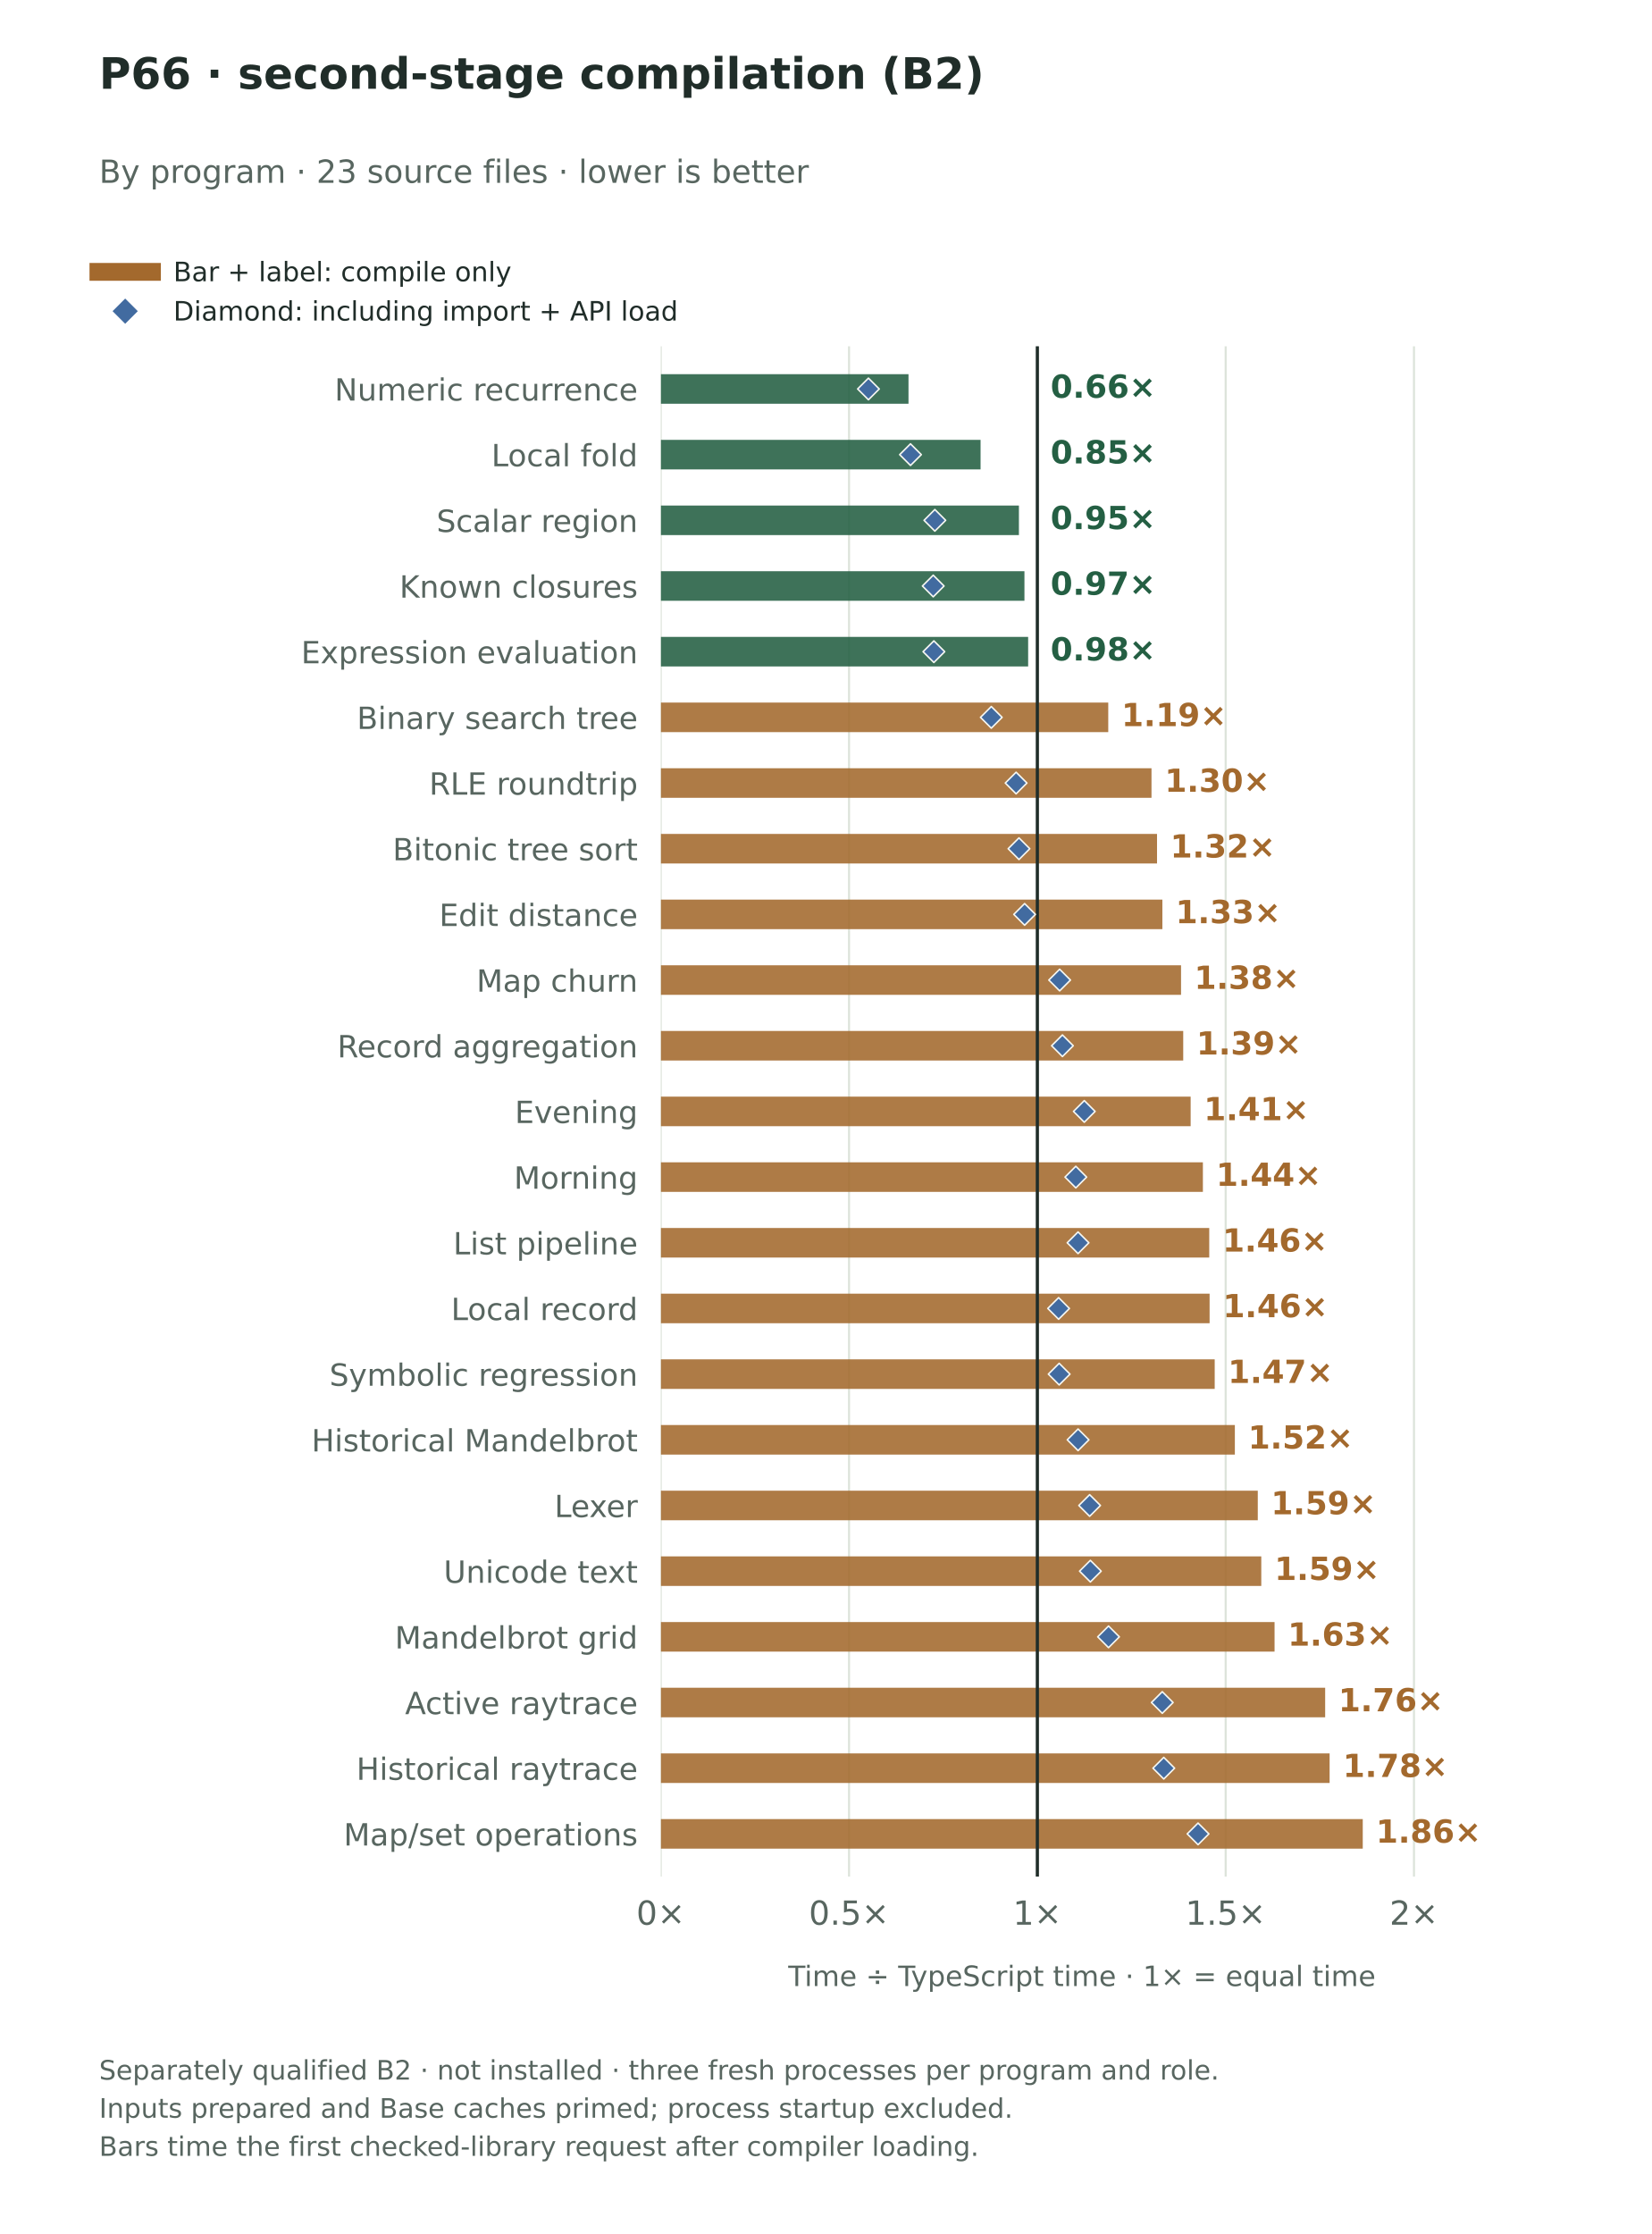
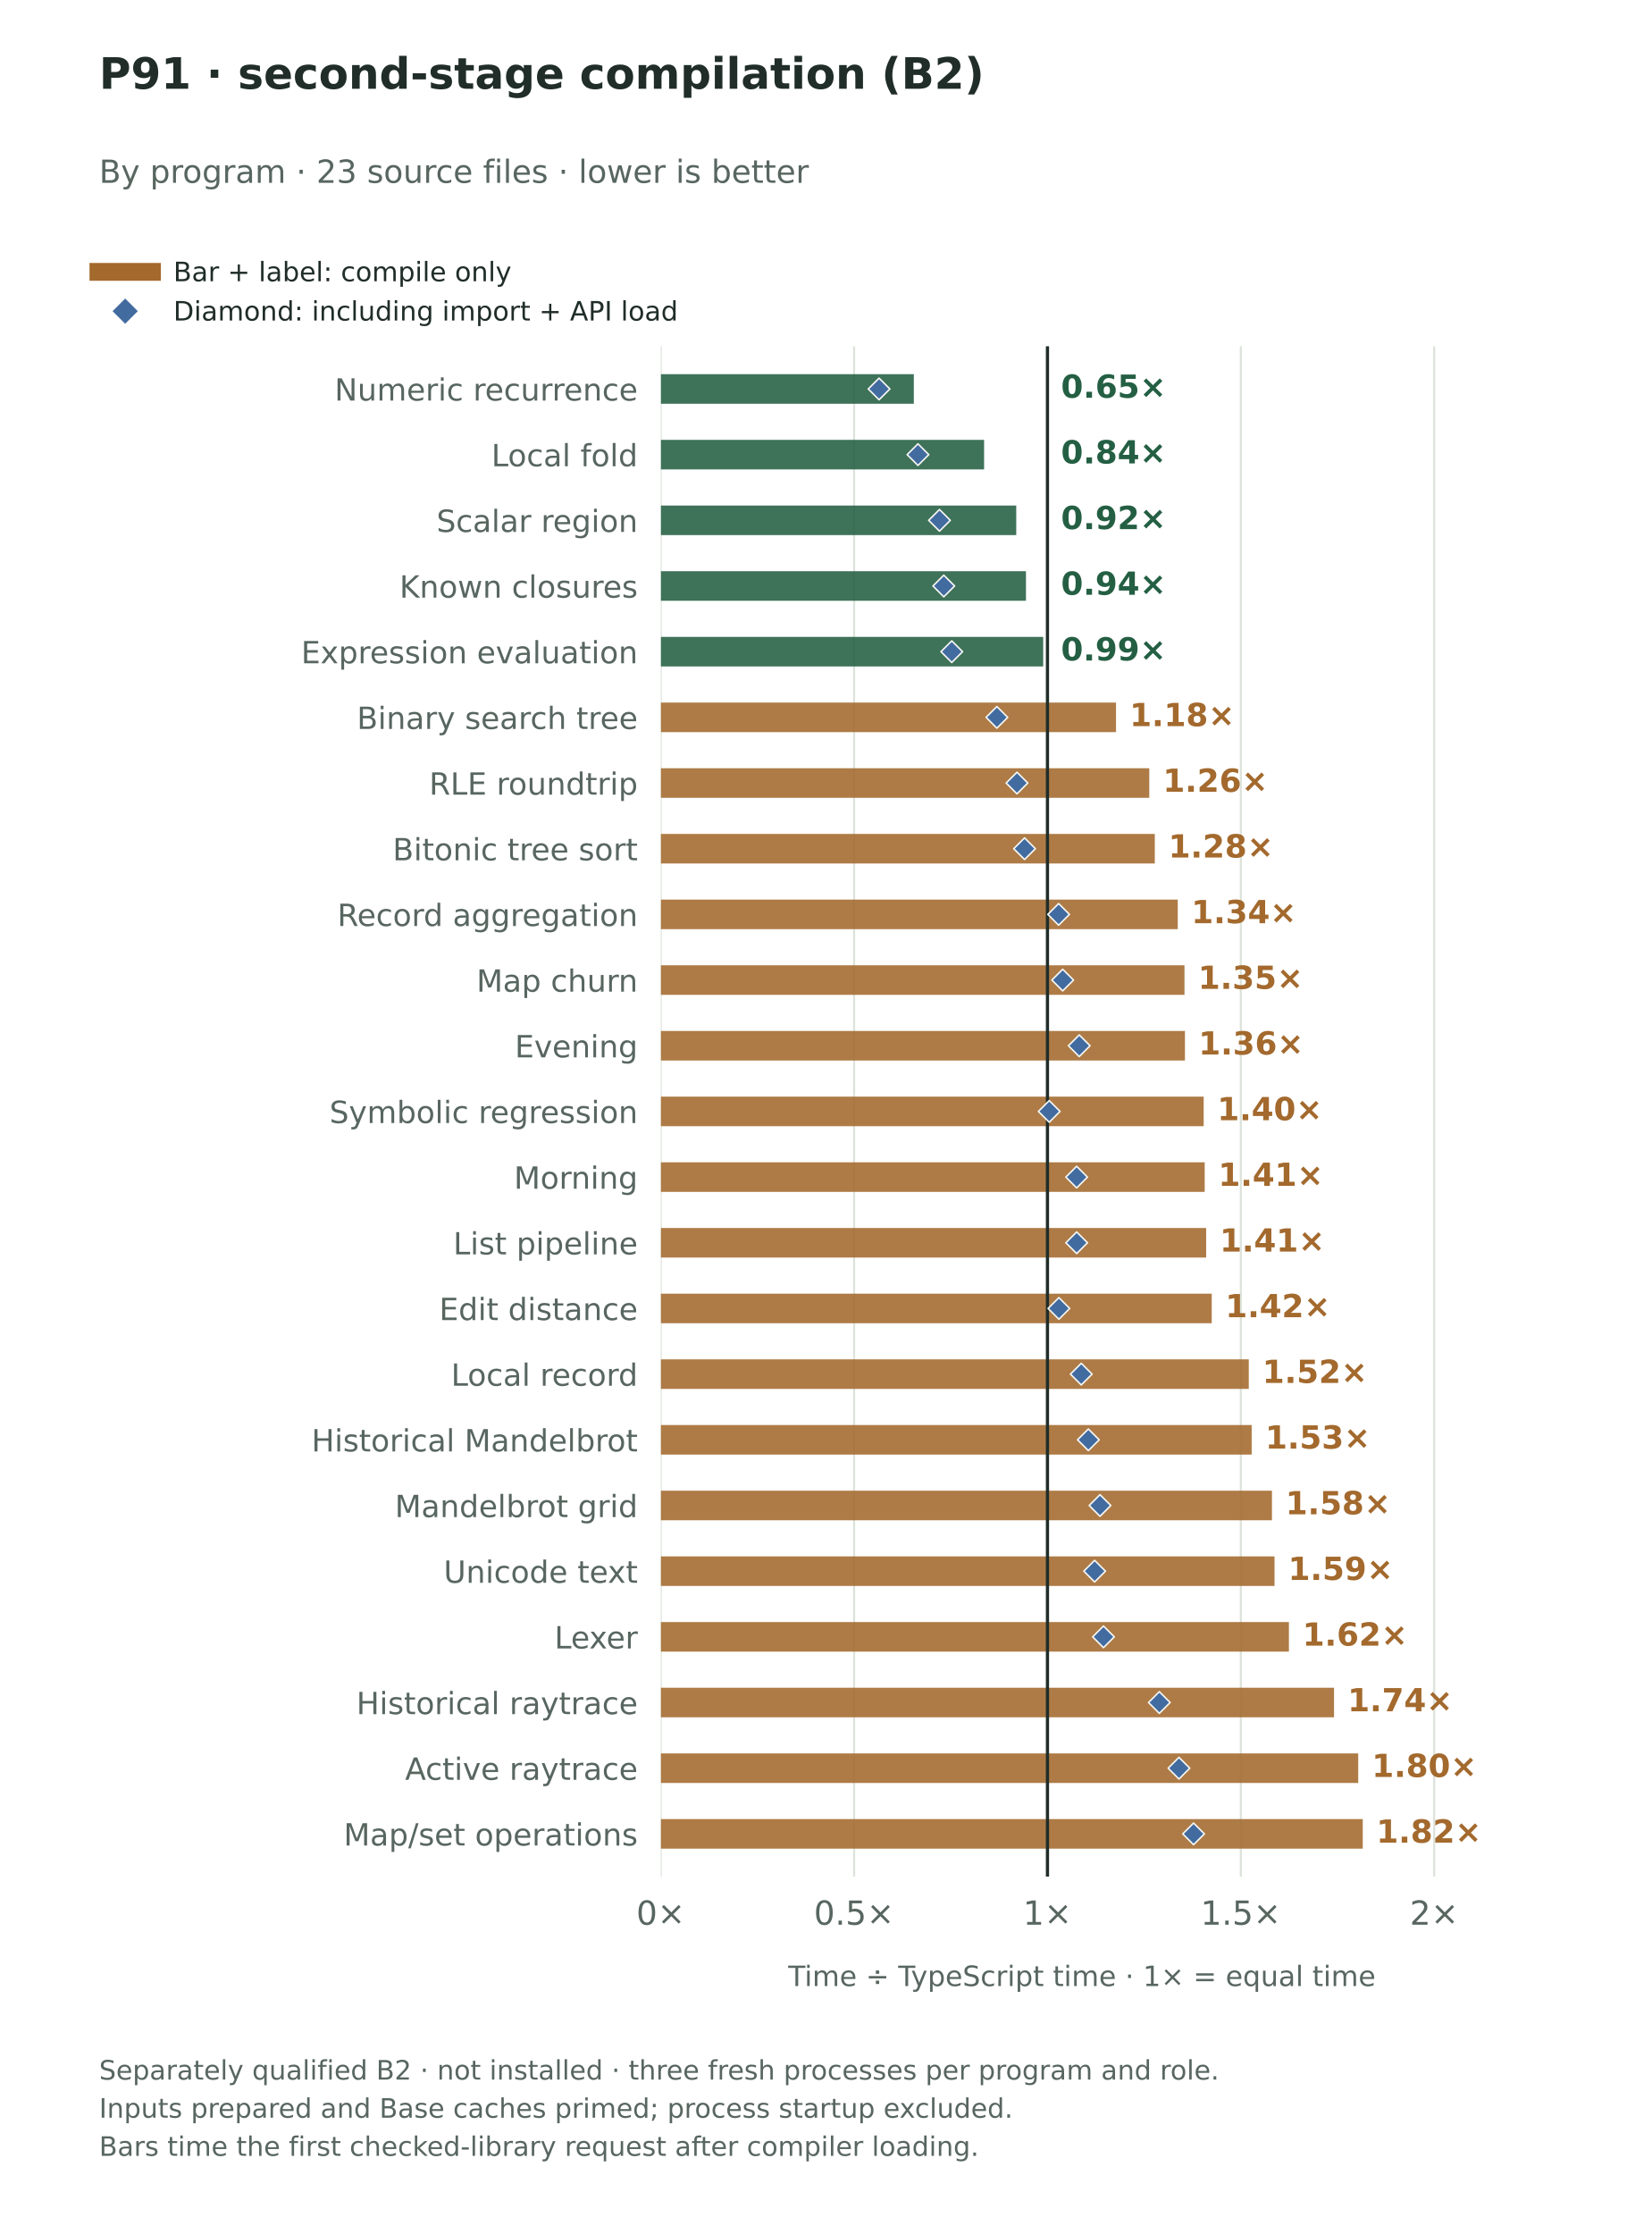
<svg xmlns="http://www.w3.org/2000/svg" xmlns:xlink="http://www.w3.org/1999/xlink" width="648pt" height="876.24pt" viewBox="0 0 648 876.24" version="1.1">
  <defs>
    <style type="text/css">*{stroke-linejoin: round; stroke-linecap: butt}</style>
  </defs>
  <g id="figure_1">
    <g id="patch_1">
      <path d="M 0 876.24  L 648 876.24  L 648 0  L 0 0  L 0 876.24  z " style="fill: none" />
    </g>
    <g id="axes_1">
      <g id="patch_2">
        <path d="M 259.2 736.042  L 589.68 736.042  L 589.68 135.817  L 259.2 135.817  L 259.2 736.042  z " style="fill: none" />
      </g>
      <g id="matplotlib.axis_1">
        <g id="xtick_1">
          <g id="line2d_1">
            <path d="M 259.2 736.042  L 259.2 135.817  " clip-path="url(#p5356287017)" style="fill: none; stroke: #dce3da; stroke-width: 0.8; stroke-linecap: square" />
          </g>
          <g id="line2d_2" />
          <g id="text_1">
            <text style="fill: #586660; font: 13px 'DejaVu Sans'; text-anchor: middle" x="259.2" y="754.92" transform="rotate(-0 259.2 754.9196)">0×</text>
          </g>
        </g>
        <g id="xtick_2">
          <g id="line2d_3">
-             <path d="M 333.073 736.042  L 333.073 135.817  " clip-path="url(#p5356287017)" style="fill: none; stroke: #dce3da; stroke-width: 0.8; stroke-linecap: square" />
+             <path d="M 335.056 736.042  L 335.056 135.817  " clip-path="url(#p5356287017)" style="fill: none; stroke: #dce3da; stroke-width: 0.8; stroke-linecap: square" />
          </g>
          <g id="line2d_4" />
          <g id="text_2">
-             <text style="fill: #586660; font: 13px 'DejaVu Sans'; text-anchor: middle" x="333.073" y="754.92" transform="rotate(-0 333.073 754.9196)">0.5×</text>
+             <text style="fill: #586660; font: 13px 'DejaVu Sans'; text-anchor: middle" x="335.056" y="754.92" transform="rotate(-0 335.0559 754.9196)">0.5×</text>
          </g>
        </g>
        <g id="xtick_3">
          <g id="line2d_5">
-             <path d="M 406.946 736.042  L 406.946 135.817  " clip-path="url(#p5356287017)" style="fill: none; stroke: #dce3da; stroke-width: 0.8; stroke-linecap: square" />
+             <path d="M 410.912 736.042  L 410.912 135.817  " clip-path="url(#p5356287017)" style="fill: none; stroke: #dce3da; stroke-width: 0.8; stroke-linecap: square" />
          </g>
          <g id="line2d_6" />
          <g id="text_3">
-             <text style="fill: #586660; font: 13px 'DejaVu Sans'; text-anchor: middle" x="406.946" y="754.92" transform="rotate(-0 406.9459 754.9196)">1×</text>
+             <text style="fill: #586660; font: 13px 'DejaVu Sans'; text-anchor: middle" x="410.912" y="754.92" transform="rotate(-0 410.9117 754.9196)">1×</text>
          </g>
        </g>
        <g id="xtick_4">
          <g id="line2d_7">
-             <path d="M 480.819 736.042  L 480.819 135.817  " clip-path="url(#p5356287017)" style="fill: none; stroke: #dce3da; stroke-width: 0.8; stroke-linecap: square" />
+             <path d="M 486.768 736.042  L 486.768 135.817  " clip-path="url(#p5356287017)" style="fill: none; stroke: #dce3da; stroke-width: 0.8; stroke-linecap: square" />
          </g>
          <g id="line2d_8" />
          <g id="text_4">
-             <text style="fill: #586660; font: 13px 'DejaVu Sans'; text-anchor: middle" x="480.819" y="754.92" transform="rotate(-0 480.8189 754.9196)">1.5×</text>
+             <text style="fill: #586660; font: 13px 'DejaVu Sans'; text-anchor: middle" x="486.768" y="754.92" transform="rotate(-0 486.7676 754.9196)">1.5×</text>
          </g>
        </g>
        <g id="xtick_5">
          <g id="line2d_9">
-             <path d="M 554.692 736.042  L 554.692 135.817  " clip-path="url(#p5356287017)" style="fill: none; stroke: #dce3da; stroke-width: 0.8; stroke-linecap: square" />
+             <path d="M 562.623 736.042  L 562.623 135.817  " clip-path="url(#p5356287017)" style="fill: none; stroke: #dce3da; stroke-width: 0.8; stroke-linecap: square" />
          </g>
          <g id="line2d_10" />
          <g id="text_5">
-             <text style="fill: #586660; font: 13px 'DejaVu Sans'; text-anchor: middle" x="554.692" y="754.92" transform="rotate(-0 554.6918 754.9196)">2×</text>
+             <text style="fill: #586660; font: 13px 'DejaVu Sans'; text-anchor: middle" x="562.623" y="754.92" transform="rotate(-0 562.6235 754.9196)">2×</text>
          </g>
        </g>
        <g id="text_6">
          <text style="fill: #586660; font: 11px 'DejaVu Sans'; text-anchor: middle" x="424.44" y="778.981" transform="rotate(-0 424.44 778.9814)">Time ÷ TypeScript time · 1× = equal time</text>
        </g>
      </g>
      <g id="matplotlib.axis_2">
        <g id="ytick_1">
          <g id="line2d_11" />
          <g id="text_7">
            <text style="fill: #586660; font: 12px 'DejaVu Sans'; text-anchor: end" x="250.2" y="157.121" transform="rotate(-0 250.2 157.1207)">Numeric recurrence</text>
          </g>
        </g>
        <g id="ytick_2">
          <g id="line2d_12" />
          <g id="text_8">
            <text style="fill: #586660; font: 12px 'DejaVu Sans'; text-anchor: end" x="250.2" y="182.881" transform="rotate(-0 250.2 182.8814)">Local fold</text>
          </g>
        </g>
        <g id="ytick_3">
          <g id="line2d_13" />
          <g id="text_9">
            <text style="fill: #586660; font: 12px 'DejaVu Sans'; text-anchor: end" x="250.2" y="208.642" transform="rotate(-0 250.2 208.6421)">Scalar region</text>
          </g>
        </g>
        <g id="ytick_4">
          <g id="line2d_14" />
          <g id="text_10">
            <text style="fill: #586660; font: 12px 'DejaVu Sans'; text-anchor: end" x="250.2" y="234.403" transform="rotate(-0 250.2 234.4028)">Known closures</text>
          </g>
        </g>
        <g id="ytick_5">
          <g id="line2d_15" />
          <g id="text_11">
            <text style="fill: #586660; font: 12px 'DejaVu Sans'; text-anchor: end" x="250.2" y="260.164" transform="rotate(-0 250.2 260.1635)">Expression evaluation</text>
          </g>
        </g>
        <g id="ytick_6">
          <g id="line2d_16" />
          <g id="text_12">
            <text style="fill: #586660; font: 12px 'DejaVu Sans'; text-anchor: end" x="250.2" y="285.924" transform="rotate(-0 250.2 285.9242)">Binary search tree</text>
          </g>
        </g>
        <g id="ytick_7">
          <g id="line2d_17" />
          <g id="text_13">
            <text style="fill: #586660; font: 12px 'DejaVu Sans'; text-anchor: end" x="250.2" y="311.685" transform="rotate(-0 250.2 311.6849)">RLE roundtrip</text>
          </g>
        </g>
        <g id="ytick_8">
          <g id="line2d_18" />
          <g id="text_14">
            <text style="fill: #586660; font: 12px 'DejaVu Sans'; text-anchor: end" x="250.2" y="337.446" transform="rotate(-0 250.2 337.4456)">Bitonic tree sort</text>
          </g>
        </g>
        <g id="ytick_9">
          <g id="line2d_19" />
          <g id="text_15">
-             <text style="fill: #586660; font: 12px 'DejaVu Sans'; text-anchor: end" x="250.2" y="363.206" transform="rotate(-0 250.2 363.2064)">Edit distance</text>
+             <text style="fill: #586660; font: 12px 'DejaVu Sans'; text-anchor: end" x="250.2" y="363.206" transform="rotate(-0 250.2 363.2064)">Record aggregation</text>
          </g>
        </g>
        <g id="ytick_10">
          <g id="line2d_20" />
          <g id="text_16">
            <text style="fill: #586660; font: 12px 'DejaVu Sans'; text-anchor: end" x="250.2" y="388.967" transform="rotate(-0 250.2 388.9671)">Map churn</text>
          </g>
        </g>
        <g id="ytick_11">
          <g id="line2d_21" />
          <g id="text_17">
-             <text style="fill: #586660; font: 12px 'DejaVu Sans'; text-anchor: end" x="250.2" y="414.728" transform="rotate(-0 250.2 414.7278)">Record aggregation</text>
+             <text style="fill: #586660; font: 12px 'DejaVu Sans'; text-anchor: end" x="250.2" y="414.728" transform="rotate(-0 250.2 414.7278)">Evening</text>
          </g>
        </g>
        <g id="ytick_12">
          <g id="line2d_22" />
          <g id="text_18">
-             <text style="fill: #586660; font: 12px 'DejaVu Sans'; text-anchor: end" x="250.2" y="440.488" transform="rotate(-0 250.2 440.4885)">Evening</text>
+             <text style="fill: #586660; font: 12px 'DejaVu Sans'; text-anchor: end" x="250.2" y="440.488" transform="rotate(-0 250.2 440.4885)">Symbolic regression</text>
          </g>
        </g>
        <g id="ytick_13">
          <g id="line2d_23" />
          <g id="text_19">
            <text style="fill: #586660; font: 12px 'DejaVu Sans'; text-anchor: end" x="250.2" y="466.249" transform="rotate(-0 250.2 466.2492)">Morning</text>
          </g>
        </g>
        <g id="ytick_14">
          <g id="line2d_24" />
          <g id="text_20">
            <text style="fill: #586660; font: 12px 'DejaVu Sans'; text-anchor: end" x="250.2" y="492.01" transform="rotate(-0 250.2 492.0099)">List pipeline</text>
          </g>
        </g>
        <g id="ytick_15">
          <g id="line2d_25" />
          <g id="text_21">
-             <text style="fill: #586660; font: 12px 'DejaVu Sans'; text-anchor: end" x="250.2" y="517.771" transform="rotate(-0 250.2 517.7706)">Local record</text>
+             <text style="fill: #586660; font: 12px 'DejaVu Sans'; text-anchor: end" x="250.2" y="517.771" transform="rotate(-0 250.2 517.7706)">Edit distance</text>
          </g>
        </g>
        <g id="ytick_16">
          <g id="line2d_26" />
          <g id="text_22">
-             <text style="fill: #586660; font: 12px 'DejaVu Sans'; text-anchor: end" x="250.2" y="543.531" transform="rotate(-0 250.2 543.5313)">Symbolic regression</text>
+             <text style="fill: #586660; font: 12px 'DejaVu Sans'; text-anchor: end" x="250.2" y="543.531" transform="rotate(-0 250.2 543.5313)">Local record</text>
          </g>
        </g>
        <g id="ytick_17">
          <g id="line2d_27" />
          <g id="text_23">
            <text style="fill: #586660; font: 12px 'DejaVu Sans'; text-anchor: end" x="250.2" y="569.292" transform="rotate(-0 250.2 569.292)">Historical Mandelbrot</text>
          </g>
        </g>
        <g id="ytick_18">
          <g id="line2d_28" />
          <g id="text_24">
-             <text style="fill: #586660; font: 12px 'DejaVu Sans'; text-anchor: end" x="250.2" y="595.053" transform="rotate(-0 250.2 595.0527)">Lexer</text>
+             <text style="fill: #586660; font: 12px 'DejaVu Sans'; text-anchor: end" x="250.2" y="595.053" transform="rotate(-0 250.2 595.0527)">Mandelbrot grid</text>
          </g>
        </g>
        <g id="ytick_19">
          <g id="line2d_29" />
          <g id="text_25">
            <text style="fill: #586660; font: 12px 'DejaVu Sans'; text-anchor: end" x="250.2" y="620.813" transform="rotate(-0 250.2 620.8134)">Unicode text</text>
          </g>
        </g>
        <g id="ytick_20">
          <g id="line2d_30" />
          <g id="text_26">
-             <text style="fill: #586660; font: 12px 'DejaVu Sans'; text-anchor: end" x="250.2" y="646.574" transform="rotate(-0 250.2 646.5741)">Mandelbrot grid</text>
+             <text style="fill: #586660; font: 12px 'DejaVu Sans'; text-anchor: end" x="250.2" y="646.574" transform="rotate(-0 250.2 646.5741)">Lexer</text>
          </g>
        </g>
        <g id="ytick_21">
          <g id="line2d_31" />
          <g id="text_27">
-             <text style="fill: #586660; font: 12px 'DejaVu Sans'; text-anchor: end" x="250.2" y="672.335" transform="rotate(-0 250.2 672.3348)">Active raytrace</text>
+             <text style="fill: #586660; font: 12px 'DejaVu Sans'; text-anchor: end" x="250.2" y="672.335" transform="rotate(-0 250.2 672.3348)">Historical raytrace</text>
          </g>
        </g>
        <g id="ytick_22">
          <g id="line2d_32" />
          <g id="text_28">
-             <text style="fill: #586660; font: 12px 'DejaVu Sans'; text-anchor: end" x="250.2" y="698.096" transform="rotate(-0 250.2 698.0955)">Historical raytrace</text>
+             <text style="fill: #586660; font: 12px 'DejaVu Sans'; text-anchor: end" x="250.2" y="698.096" transform="rotate(-0 250.2 698.0955)">Active raytrace</text>
          </g>
        </g>
        <g id="ytick_23">
          <g id="line2d_33" />
          <g id="text_29">
            <text style="fill: #586660; font: 12px 'DejaVu Sans'; text-anchor: end" x="250.2" y="723.856" transform="rotate(-0 250.2 723.8562)">Map/set operations</text>
          </g>
        </g>
      </g>
      <g id="patch_3">
-         <path d="M 259.2 146.765  L 356.395 146.765  L 356.395 158.358  L 259.2 158.358  z " clip-path="url(#p5356287017)" style="fill: #245f43; opacity: 0.88" />
+         <path d="M 259.2 146.765  L 358.485 146.765  L 358.485 158.358  L 259.2 158.358  z " clip-path="url(#p5356287017)" style="fill: #245f43; opacity: 0.88" />
      </g>
      <g id="patch_4">
-         <path d="M 259.2 172.526  L 384.669 172.526  L 384.669 184.119  L 259.2 184.119  z " clip-path="url(#p5356287017)" style="fill: #245f43; opacity: 0.88" />
+         <path d="M 259.2 172.526  L 386.049 172.526  L 386.049 184.119  L 259.2 184.119  z " clip-path="url(#p5356287017)" style="fill: #245f43; opacity: 0.88" />
      </g>
      <g id="patch_5">
-         <path d="M 259.2 198.287  L 399.714 198.287  L 399.714 209.879  L 259.2 209.879  z " clip-path="url(#p5356287017)" style="fill: #245f43; opacity: 0.88" />
+         <path d="M 259.2 198.287  L 398.665 198.287  L 398.665 209.879  L 259.2 209.879  z " clip-path="url(#p5356287017)" style="fill: #245f43; opacity: 0.88" />
      </g>
      <g id="patch_6">
-         <path d="M 259.2 224.048  L 401.879 224.048  L 401.879 235.64  L 259.2 235.64  z " clip-path="url(#p5356287017)" style="fill: #245f43; opacity: 0.88" />
+         <path d="M 259.2 224.048  L 402.481 224.048  L 402.481 235.64  L 259.2 235.64  z " clip-path="url(#p5356287017)" style="fill: #245f43; opacity: 0.88" />
      </g>
      <g id="patch_7">
-         <path d="M 259.2 249.808  L 403.335 249.808  L 403.335 261.401  L 259.2 261.401  z " clip-path="url(#p5356287017)" style="fill: #245f43; opacity: 0.88" />
+         <path d="M 259.2 249.808  L 409.24 249.808  L 409.24 261.401  L 259.2 261.401  z " clip-path="url(#p5356287017)" style="fill: #245f43; opacity: 0.88" />
      </g>
      <g id="patch_8">
-         <path d="M 259.2 275.569  L 434.759 275.569  L 434.759 287.161  L 259.2 287.161  z " clip-path="url(#p5356287017)" style="fill: #a3692d; opacity: 0.88" />
+         <path d="M 259.2 275.569  L 437.809 275.569  L 437.809 287.161  L 259.2 287.161  z " clip-path="url(#p5356287017)" style="fill: #a3692d; opacity: 0.88" />
      </g>
      <g id="patch_9">
-         <path d="M 259.2 301.33  L 451.722 301.33  L 451.722 312.922  L 259.2 312.922  z " clip-path="url(#p5356287017)" style="fill: #a3692d; opacity: 0.88" />
+         <path d="M 259.2 301.33  L 450.856 301.33  L 450.856 312.922  L 259.2 312.922  z " clip-path="url(#p5356287017)" style="fill: #a3692d; opacity: 0.88" />
      </g>
      <g id="patch_10">
-         <path d="M 259.2 327.09  L 453.893 327.09  L 453.893 338.683  L 259.2 338.683  z " clip-path="url(#p5356287017)" style="fill: #a3692d; opacity: 0.88" />
+         <path d="M 259.2 327.09  L 453.022 327.09  L 453.022 338.683  L 259.2 338.683  z " clip-path="url(#p5356287017)" style="fill: #a3692d; opacity: 0.88" />
      </g>
      <g id="patch_11">
-         <path d="M 259.2 352.851  L 455.99 352.851  L 455.99 364.443  L 259.2 364.443  z " clip-path="url(#p5356287017)" style="fill: #a3692d; opacity: 0.88" />
+         <path d="M 259.2 352.851  L 462.024 352.851  L 462.024 364.443  L 259.2 364.443  z " clip-path="url(#p5356287017)" style="fill: #a3692d; opacity: 0.88" />
      </g>
      <g id="patch_12">
-         <path d="M 259.2 378.612  L 463.314 378.612  L 463.314 390.204  L 259.2 390.204  z " clip-path="url(#p5356287017)" style="fill: #a3692d; opacity: 0.88" />
+         <path d="M 259.2 378.612  L 464.664 378.612  L 464.664 390.204  L 259.2 390.204  z " clip-path="url(#p5356287017)" style="fill: #a3692d; opacity: 0.88" />
      </g>
      <g id="patch_13">
-         <path d="M 259.2 404.373  L 464.169 404.373  L 464.169 415.965  L 259.2 415.965  z " clip-path="url(#p5356287017)" style="fill: #a3692d; opacity: 0.88" />
+         <path d="M 259.2 404.373  L 464.84 404.373  L 464.84 415.965  L 259.2 415.965  z " clip-path="url(#p5356287017)" style="fill: #a3692d; opacity: 0.88" />
      </g>
      <g id="patch_14">
-         <path d="M 259.2 430.133  L 467.08 430.133  L 467.08 441.726  L 259.2 441.726  z " clip-path="url(#p5356287017)" style="fill: #a3692d; opacity: 0.88" />
+         <path d="M 259.2 430.133  L 472.193 430.133  L 472.193 441.726  L 259.2 441.726  z " clip-path="url(#p5356287017)" style="fill: #a3692d; opacity: 0.88" />
      </g>
      <g id="patch_15">
-         <path d="M 259.2 455.894  L 471.885 455.894  L 471.885 467.486  L 259.2 467.486  z " clip-path="url(#p5356287017)" style="fill: #a3692d; opacity: 0.88" />
+         <path d="M 259.2 455.894  L 472.588 455.894  L 472.588 467.486  L 259.2 467.486  z " clip-path="url(#p5356287017)" style="fill: #a3692d; opacity: 0.88" />
      </g>
      <g id="patch_16">
-         <path d="M 259.2 481.655  L 474.377 481.655  L 474.377 493.247  L 259.2 493.247  z " clip-path="url(#p5356287017)" style="fill: #a3692d; opacity: 0.88" />
+         <path d="M 259.2 481.655  L 473.161 481.655  L 473.161 493.247  L 259.2 493.247  z " clip-path="url(#p5356287017)" style="fill: #a3692d; opacity: 0.88" />
      </g>
      <g id="patch_17">
-         <path d="M 259.2 507.415  L 474.516 507.415  L 474.516 519.008  L 259.2 519.008  z " clip-path="url(#p5356287017)" style="fill: #a3692d; opacity: 0.88" />
+         <path d="M 259.2 507.415  L 475.355 507.415  L 475.355 519.008  L 259.2 519.008  z " clip-path="url(#p5356287017)" style="fill: #a3692d; opacity: 0.88" />
      </g>
      <g id="patch_18">
-         <path d="M 259.2 533.176  L 476.517 533.176  L 476.517 544.768  L 259.2 544.768  z " clip-path="url(#p5356287017)" style="fill: #a3692d; opacity: 0.88" />
+         <path d="M 259.2 533.176  L 489.886 533.176  L 489.886 544.768  L 259.2 544.768  z " clip-path="url(#p5356287017)" style="fill: #a3692d; opacity: 0.88" />
      </g>
      <g id="patch_19">
-         <path d="M 259.2 558.937  L 484.424 558.937  L 484.424 570.529  L 259.2 570.529  z " clip-path="url(#p5356287017)" style="fill: #a3692d; opacity: 0.88" />
+         <path d="M 259.2 558.937  L 491.023 558.937  L 491.023 570.529  L 259.2 570.529  z " clip-path="url(#p5356287017)" style="fill: #a3692d; opacity: 0.88" />
      </g>
      <g id="patch_20">
-         <path d="M 259.2 584.697  L 493.415 584.697  L 493.415 596.29  L 259.2 596.29  z " clip-path="url(#p5356287017)" style="fill: #a3692d; opacity: 0.88" />
+         <path d="M 259.2 584.697  L 498.978 584.697  L 498.978 596.29  L 259.2 596.29  z " clip-path="url(#p5356287017)" style="fill: #a3692d; opacity: 0.88" />
      </g>
      <g id="patch_21">
-         <path d="M 259.2 610.458  L 494.789 610.458  L 494.789 622.05  L 259.2 622.05  z " clip-path="url(#p5356287017)" style="fill: #a3692d; opacity: 0.88" />
+         <path d="M 259.2 610.458  L 499.984 610.458  L 499.984 622.05  L 259.2 622.05  z " clip-path="url(#p5356287017)" style="fill: #a3692d; opacity: 0.88" />
      </g>
      <g id="patch_22">
-         <path d="M 259.2 636.219  L 499.996 636.219  L 499.996 647.811  L 259.2 647.811  z " clip-path="url(#p5356287017)" style="fill: #a3692d; opacity: 0.88" />
+         <path d="M 259.2 636.219  L 505.627 636.219  L 505.627 647.811  L 259.2 647.811  z " clip-path="url(#p5356287017)" style="fill: #a3692d; opacity: 0.88" />
      </g>
      <g id="patch_23">
-         <path d="M 259.2 661.98  L 519.851 661.98  L 519.851 673.572  L 259.2 673.572  z " clip-path="url(#p5356287017)" style="fill: #a3692d; opacity: 0.88" />
+         <path d="M 259.2 661.98  L 523.33 661.98  L 523.33 673.572  L 259.2 673.572  z " clip-path="url(#p5356287017)" style="fill: #a3692d; opacity: 0.88" />
      </g>
      <g id="patch_24">
-         <path d="M 259.2 687.74  L 521.597 687.74  L 521.597 699.333  L 259.2 699.333  z " clip-path="url(#p5356287017)" style="fill: #a3692d; opacity: 0.88" />
+         <path d="M 259.2 687.74  L 532.823 687.74  L 532.823 699.333  L 259.2 699.333  z " clip-path="url(#p5356287017)" style="fill: #a3692d; opacity: 0.88" />
      </g>
      <g id="patch_25">
        <path d="M 259.2 713.501  L 534.6 713.501  L 534.6 725.093  L 259.2 725.093  z " clip-path="url(#p5356287017)" style="fill: #a3692d; opacity: 0.88" />
      </g>
      <g id="line2d_34">
-         <path d="M 406.946 736.042  L 406.946 135.817  " clip-path="url(#p5356287017)" style="fill: none; stroke: #202d29; stroke-width: 1.25; stroke-linecap: square" />
+         <path d="M 410.912 736.042  L 410.912 135.817  " clip-path="url(#p5356287017)" style="fill: none; stroke: #202d29; stroke-width: 1.25; stroke-linecap: square" />
      </g>
      <g id="text_30">
-         <text style="fill: #245f43; font: 700 12.5px 'DejaVu Sans'; text-anchor: start" x="412.117" y="156.011" transform="rotate(-0 412.117 156.0109)">0.66×</text>
+         <text style="fill: #245f43; font: 700 12.5px 'DejaVu Sans'; text-anchor: start" x="416.222" y="156.011" transform="rotate(-0 416.2217 156.0109)">0.65×</text>
      </g>
      <g id="text_31">
-         <text style="fill: #245f43; font: 700 12.5px 'DejaVu Sans'; text-anchor: start" x="412.117" y="181.772" transform="rotate(-0 412.117 181.7716)">0.85×</text>
+         <text style="fill: #245f43; font: 700 12.5px 'DejaVu Sans'; text-anchor: start" x="416.222" y="181.772" transform="rotate(-0 416.2217 181.7716)">0.84×</text>
      </g>
      <g id="text_32">
-         <text style="fill: #245f43; font: 700 12.5px 'DejaVu Sans'; text-anchor: start" x="412.117" y="207.532" transform="rotate(-0 412.117 207.5323)">0.95×</text>
+         <text style="fill: #245f43; font: 700 12.5px 'DejaVu Sans'; text-anchor: start" x="416.222" y="207.532" transform="rotate(-0 416.2217 207.5323)">0.92×</text>
      </g>
      <g id="text_33">
-         <text style="fill: #245f43; font: 700 12.5px 'DejaVu Sans'; text-anchor: start" x="412.117" y="233.293" transform="rotate(-0 412.117 233.293)">0.97×</text>
+         <text style="fill: #245f43; font: 700 12.5px 'DejaVu Sans'; text-anchor: start" x="416.222" y="233.293" transform="rotate(-0 416.2217 233.293)">0.94×</text>
      </g>
      <g id="text_34">
-         <text style="fill: #245f43; font: 700 12.5px 'DejaVu Sans'; text-anchor: start" x="412.117" y="259.054" transform="rotate(-0 412.117 259.0537)">0.98×</text>
+         <text style="fill: #245f43; font: 700 12.5px 'DejaVu Sans'; text-anchor: start" x="416.222" y="259.054" transform="rotate(-0 416.2217 259.0537)">0.99×</text>
      </g>
      <g id="text_35">
-         <text style="fill: #a3692d; font: 700 12.5px 'DejaVu Sans'; text-anchor: start" x="439.93" y="284.814" transform="rotate(-0 439.9305 284.8144)">1.19×</text>
+         <text style="fill: #a3692d; font: 700 12.5px 'DejaVu Sans'; text-anchor: start" x="443.119" y="284.814" transform="rotate(-0 443.119 284.8144)">1.18×</text>
      </g>
      <g id="text_36">
-         <text style="fill: #a3692d; font: 700 12.5px 'DejaVu Sans'; text-anchor: start" x="456.893" y="310.575" transform="rotate(-0 456.8932 310.5751)">1.30×</text>
+         <text style="fill: #a3692d; font: 700 12.5px 'DejaVu Sans'; text-anchor: start" x="456.166" y="310.575" transform="rotate(-0 456.1658 310.5751)">1.26×</text>
      </g>
      <g id="text_37">
-         <text style="fill: #a3692d; font: 700 12.5px 'DejaVu Sans'; text-anchor: start" x="459.064" y="336.336" transform="rotate(-0 459.0637 336.3358)">1.32×</text>
+         <text style="fill: #a3692d; font: 700 12.5px 'DejaVu Sans'; text-anchor: start" x="458.332" y="336.336" transform="rotate(-0 458.3317 336.3358)">1.28×</text>
      </g>
      <g id="text_38">
-         <text style="fill: #a3692d; font: 700 12.5px 'DejaVu Sans'; text-anchor: start" x="461.161" y="362.097" transform="rotate(-0 461.1614 362.0965)">1.33×</text>
+         <text style="fill: #a3692d; font: 700 12.5px 'DejaVu Sans'; text-anchor: start" x="467.333" y="362.097" transform="rotate(-0 467.3334 362.0965)">1.34×</text>
      </g>
      <g id="text_39">
-         <text style="fill: #a3692d; font: 700 12.5px 'DejaVu Sans'; text-anchor: start" x="468.485" y="387.857" transform="rotate(-0 468.4852 387.8572)">1.38×</text>
+         <text style="fill: #a3692d; font: 700 12.5px 'DejaVu Sans'; text-anchor: start" x="469.974" y="387.857" transform="rotate(-0 469.974 387.8572)">1.35×</text>
      </g>
      <g id="text_40">
-         <text style="fill: #a3692d; font: 700 12.5px 'DejaVu Sans'; text-anchor: start" x="469.34" y="413.618" transform="rotate(-0 469.3404 413.6179)">1.39×</text>
+         <text style="fill: #a3692d; font: 700 12.5px 'DejaVu Sans'; text-anchor: start" x="470.15" y="413.618" transform="rotate(-0 470.1504 413.6179)">1.36×</text>
      </g>
      <g id="text_41">
-         <text style="fill: #a3692d; font: 700 12.5px 'DejaVu Sans'; text-anchor: start" x="472.251" y="439.379" transform="rotate(-0 472.251 439.3786)">1.41×</text>
+         <text style="fill: #a3692d; font: 700 12.5px 'DejaVu Sans'; text-anchor: start" x="477.503" y="439.379" transform="rotate(-0 477.5033 439.3786)">1.40×</text>
      </g>
      <g id="text_42">
-         <text style="fill: #a3692d; font: 700 12.5px 'DejaVu Sans'; text-anchor: start" x="477.056" y="465.139" transform="rotate(-0 477.0557 465.1393)">1.44×</text>
+         <text style="fill: #a3692d; font: 700 12.5px 'DejaVu Sans'; text-anchor: start" x="477.897" y="465.139" transform="rotate(-0 477.8975 465.1393)">1.41×</text>
      </g>
      <g id="text_43">
-         <text style="fill: #a3692d; font: 700 12.5px 'DejaVu Sans'; text-anchor: start" x="479.549" y="490.9" transform="rotate(-0 479.5486 490.9)">1.46×</text>
+         <text style="fill: #a3692d; font: 700 12.5px 'DejaVu Sans'; text-anchor: start" x="478.471" y="490.9" transform="rotate(-0 478.4709 490.9)">1.41×</text>
      </g>
      <g id="text_44">
-         <text style="fill: #a3692d; font: 700 12.5px 'DejaVu Sans'; text-anchor: start" x="479.687" y="516.661" transform="rotate(-0 479.6873 516.6607)">1.46×</text>
+         <text style="fill: #a3692d; font: 700 12.5px 'DejaVu Sans'; text-anchor: start" x="480.665" y="516.661" transform="rotate(-0 480.6649 516.6607)">1.42×</text>
      </g>
      <g id="text_45">
-         <text style="fill: #a3692d; font: 700 12.5px 'DejaVu Sans'; text-anchor: start" x="481.688" y="542.421" transform="rotate(-0 481.6876 542.4214)">1.47×</text>
+         <text style="fill: #a3692d; font: 700 12.5px 'DejaVu Sans'; text-anchor: start" x="495.196" y="542.421" transform="rotate(-0 495.1958 542.4214)">1.52×</text>
      </g>
      <g id="text_46">
-         <text style="fill: #a3692d; font: 700 12.5px 'DejaVu Sans'; text-anchor: start" x="489.595" y="568.182" transform="rotate(-0 489.5955 568.1821)">1.52×</text>
+         <text style="fill: #a3692d; font: 700 12.5px 'DejaVu Sans'; text-anchor: start" x="496.333" y="568.182" transform="rotate(-0 496.3334 568.1821)">1.53×</text>
      </g>
      <g id="text_47">
-         <text style="fill: #a3692d; font: 700 12.5px 'DejaVu Sans'; text-anchor: start" x="498.586" y="593.943" transform="rotate(-0 498.586 593.9428)">1.59×</text>
+         <text style="fill: #a3692d; font: 700 12.5px 'DejaVu Sans'; text-anchor: start" x="504.288" y="593.943" transform="rotate(-0 504.288 593.9428)">1.58×</text>
      </g>
      <g id="text_48">
-         <text style="fill: #a3692d; font: 700 12.5px 'DejaVu Sans'; text-anchor: start" x="499.96" y="619.704" transform="rotate(-0 499.9603 619.7035)">1.59×</text>
+         <text style="fill: #a3692d; font: 700 12.5px 'DejaVu Sans'; text-anchor: start" x="505.294" y="619.704" transform="rotate(-0 505.2936 619.7035)">1.59×</text>
      </g>
      <g id="text_49">
-         <text style="fill: #a3692d; font: 700 12.5px 'DejaVu Sans'; text-anchor: start" x="505.167" y="645.464" transform="rotate(-0 505.1671 645.4642)">1.63×</text>
+         <text style="fill: #a3692d; font: 700 12.5px 'DejaVu Sans'; text-anchor: start" x="510.937" y="645.464" transform="rotate(-0 510.9367 645.4642)">1.62×</text>
      </g>
      <g id="text_50">
-         <text style="fill: #a3692d; font: 700 12.5px 'DejaVu Sans'; text-anchor: start" x="525.022" y="671.225" transform="rotate(-0 525.0222 671.225)">1.76×</text>
+         <text style="fill: #a3692d; font: 700 12.5px 'DejaVu Sans'; text-anchor: start" x="528.64" y="671.225" transform="rotate(-0 528.6399 671.225)">1.74×</text>
      </g>
      <g id="text_51">
-         <text style="fill: #a3692d; font: 700 12.5px 'DejaVu Sans'; text-anchor: start" x="526.768" y="696.986" transform="rotate(-0 526.7684 696.9857)">1.78×</text>
+         <text style="fill: #a3692d; font: 700 12.5px 'DejaVu Sans'; text-anchor: start" x="538.133" y="696.986" transform="rotate(-0 538.1333 696.9857)">1.80×</text>
      </g>
      <g id="text_52">
-         <text style="fill: #a3692d; font: 700 12.5px 'DejaVu Sans'; text-anchor: start" x="539.771" y="722.746" transform="rotate(-0 539.7711 722.7464)">1.86×</text>
+         <text style="fill: #a3692d; font: 700 12.5px 'DejaVu Sans'; text-anchor: start" x="539.91" y="722.746" transform="rotate(-0 539.9099 722.7464)">1.82×</text>
      </g>
      <g id="PathCollection_1">
        <defs>
          <path id="ma99427a949" d="M -0 4.243  L 4.243 0  L 0 -4.243  L -4.243 -0  z " style="stroke: #f6f7f2; stroke-width: 0.6" />
        </defs>
        <g clip-path="url(#p5356287017)">
-           <use xlink:href="#ma99427a949" x="340.683" y="152.562" style="fill: #426ba0; stroke: #f6f7f2; stroke-width: 0.6" />
-           <use xlink:href="#ma99427a949" x="357.178" y="178.322" style="fill: #426ba0; stroke: #f6f7f2; stroke-width: 0.6" />
-           <use xlink:href="#ma99427a949" x="366.736" y="204.083" style="fill: #426ba0; stroke: #f6f7f2; stroke-width: 0.6" />
-           <use xlink:href="#ma99427a949" x="366.099" y="229.844" style="fill: #426ba0; stroke: #f6f7f2; stroke-width: 0.6" />
-           <use xlink:href="#ma99427a949" x="366.351" y="255.604" style="fill: #426ba0; stroke: #f6f7f2; stroke-width: 0.6" />
-           <use xlink:href="#ma99427a949" x="388.88" y="281.365" style="fill: #426ba0; stroke: #f6f7f2; stroke-width: 0.6" />
-           <use xlink:href="#ma99427a949" x="398.611" y="307.126" style="fill: #426ba0; stroke: #f6f7f2; stroke-width: 0.6" />
-           <use xlink:href="#ma99427a949" x="399.738" y="332.887" style="fill: #426ba0; stroke: #f6f7f2; stroke-width: 0.6" />
-           <use xlink:href="#ma99427a949" x="401.95" y="358.647" style="fill: #426ba0; stroke: #f6f7f2; stroke-width: 0.6" />
-           <use xlink:href="#ma99427a949" x="415.691" y="384.408" style="fill: #426ba0; stroke: #f6f7f2; stroke-width: 0.6" />
-           <use xlink:href="#ma99427a949" x="416.781" y="410.169" style="fill: #426ba0; stroke: #f6f7f2; stroke-width: 0.6" />
-           <use xlink:href="#ma99427a949" x="425.359" y="435.929" style="fill: #426ba0; stroke: #f6f7f2; stroke-width: 0.6" />
-           <use xlink:href="#ma99427a949" x="422.033" y="461.69" style="fill: #426ba0; stroke: #f6f7f2; stroke-width: 0.6" />
-           <use xlink:href="#ma99427a949" x="422.909" y="487.451" style="fill: #426ba0; stroke: #f6f7f2; stroke-width: 0.6" />
-           <use xlink:href="#ma99427a949" x="415.287" y="513.212" style="fill: #426ba0; stroke: #f6f7f2; stroke-width: 0.6" />
-           <use xlink:href="#ma99427a949" x="415.507" y="538.972" style="fill: #426ba0; stroke: #f6f7f2; stroke-width: 0.6" />
-           <use xlink:href="#ma99427a949" x="422.92" y="564.733" style="fill: #426ba0; stroke: #f6f7f2; stroke-width: 0.6" />
-           <use xlink:href="#ma99427a949" x="427.455" y="590.494" style="fill: #426ba0; stroke: #f6f7f2; stroke-width: 0.6" />
-           <use xlink:href="#ma99427a949" x="427.743" y="616.254" style="fill: #426ba0; stroke: #f6f7f2; stroke-width: 0.6" />
-           <use xlink:href="#ma99427a949" x="434.872" y="642.015" style="fill: #426ba0; stroke: #f6f7f2; stroke-width: 0.6" />
-           <use xlink:href="#ma99427a949" x="455.952" y="667.776" style="fill: #426ba0; stroke: #f6f7f2; stroke-width: 0.6" />
-           <use xlink:href="#ma99427a949" x="456.539" y="693.536" style="fill: #426ba0; stroke: #f6f7f2; stroke-width: 0.6" />
-           <use xlink:href="#ma99427a949" x="469.988" y="719.297" style="fill: #426ba0; stroke: #f6f7f2; stroke-width: 0.6" />
+           <use xlink:href="#ma99427a949" x="344.85" y="152.562" style="fill: #426ba0; stroke: #f6f7f2; stroke-width: 0.6" />
+           <use xlink:href="#ma99427a949" x="360.109" y="178.322" style="fill: #426ba0; stroke: #f6f7f2; stroke-width: 0.6" />
+           <use xlink:href="#ma99427a949" x="368.55" y="204.083" style="fill: #426ba0; stroke: #f6f7f2; stroke-width: 0.6" />
+           <use xlink:href="#ma99427a949" x="370.238" y="229.844" style="fill: #426ba0; stroke: #f6f7f2; stroke-width: 0.6" />
+           <use xlink:href="#ma99427a949" x="373.371" y="255.604" style="fill: #426ba0; stroke: #f6f7f2; stroke-width: 0.6" />
+           <use xlink:href="#ma99427a949" x="391.067" y="281.365" style="fill: #426ba0; stroke: #f6f7f2; stroke-width: 0.6" />
+           <use xlink:href="#ma99427a949" x="398.95" y="307.126" style="fill: #426ba0; stroke: #f6f7f2; stroke-width: 0.6" />
+           <use xlink:href="#ma99427a949" x="401.925" y="332.887" style="fill: #426ba0; stroke: #f6f7f2; stroke-width: 0.6" />
+           <use xlink:href="#ma99427a949" x="415.293" y="358.647" style="fill: #426ba0; stroke: #f6f7f2; stroke-width: 0.6" />
+           <use xlink:href="#ma99427a949" x="416.891" y="384.408" style="fill: #426ba0; stroke: #f6f7f2; stroke-width: 0.6" />
+           <use xlink:href="#ma99427a949" x="423.38" y="410.169" style="fill: #426ba0; stroke: #f6f7f2; stroke-width: 0.6" />
+           <use xlink:href="#ma99427a949" x="411.598" y="435.929" style="fill: #426ba0; stroke: #f6f7f2; stroke-width: 0.6" />
+           <use xlink:href="#ma99427a949" x="422.361" y="461.69" style="fill: #426ba0; stroke: #f6f7f2; stroke-width: 0.6" />
+           <use xlink:href="#ma99427a949" x="422.369" y="487.451" style="fill: #426ba0; stroke: #f6f7f2; stroke-width: 0.6" />
+           <use xlink:href="#ma99427a949" x="415.398" y="513.212" style="fill: #426ba0; stroke: #f6f7f2; stroke-width: 0.6" />
+           <use xlink:href="#ma99427a949" x="424.168" y="538.972" style="fill: #426ba0; stroke: #f6f7f2; stroke-width: 0.6" />
+           <use xlink:href="#ma99427a949" x="426.953" y="564.733" style="fill: #426ba0; stroke: #f6f7f2; stroke-width: 0.6" />
+           <use xlink:href="#ma99427a949" x="431.52" y="590.494" style="fill: #426ba0; stroke: #f6f7f2; stroke-width: 0.6" />
+           <use xlink:href="#ma99427a949" x="429.412" y="616.254" style="fill: #426ba0; stroke: #f6f7f2; stroke-width: 0.6" />
+           <use xlink:href="#ma99427a949" x="432.884" y="642.015" style="fill: #426ba0; stroke: #f6f7f2; stroke-width: 0.6" />
+           <use xlink:href="#ma99427a949" x="454.796" y="667.776" style="fill: #426ba0; stroke: #f6f7f2; stroke-width: 0.6" />
+           <use xlink:href="#ma99427a949" x="462.498" y="693.536" style="fill: #426ba0; stroke: #f6f7f2; stroke-width: 0.6" />
+           <use xlink:href="#ma99427a949" x="468.229" y="719.297" style="fill: #426ba0; stroke: #f6f7f2; stroke-width: 0.6" />
        </g>
      </g>
    </g>
    <g id="text_53">
-       <text style="fill: #202d29; font: 700 17px 'DejaVu Sans'; text-anchor: start" x="38.88" y="34.823" transform="rotate(-0 38.88 34.82334)">P66 · second-stage compilation (B2)</text>
+       <text style="fill: #202d29; font: 700 17px 'DejaVu Sans'; text-anchor: start" x="38.88" y="34.823" transform="rotate(-0 38.88 34.82334)">P91 · second-stage compilation (B2)</text>
    </g>
    <g id="text_54">
      <text style="fill: #586660; font: 12.5px 'DejaVu Sans'; text-anchor: start" x="38.88" y="71.711" transform="rotate(-0 38.88 71.71109)">By program · 23 source files · lower is better</text>
    </g>
    <g id="text_55">
      <text style="fill: #586660; font: 10.5px 'DejaVu Sans'" transform="translate(38.88 815.6735)">Separately qualified B2 · not installed · three fresh processes per program and role.</text>
      <text style="fill: #586660; font: 10.5px 'DejaVu Sans'" transform="translate(38.88 830.6226)">Inputs prepared and Base caches primed; process startup excluded.</text>
      <text style="fill: #586660; font: 10.5px 'DejaVu Sans'" transform="translate(38.88 845.5716)">Bars time the first checked-library request after compiler loading.</text>
    </g>
    <g id="legend_1">
      <g id="line2d_35">
        <path d="M 38.61 106.635  L 49.11 106.635  L 59.61 106.635  " style="fill: none; stroke: #a3692d; stroke-width: 7; stroke-linecap: square" />
      </g>
      <g id="text_56">
        <text style="fill: #202d29; font: 10.5px 'DejaVu Sans'; text-anchor: start" x="68.01" y="110.31" transform="rotate(-0 68.01 110.3098)">Bar + label: compile only</text>
      </g>
      <g id="line2d_36">
        <defs>
          <path id="m0b1ea7dc87" d="M -0 4.243  L 4.243 0  L 0 -4.243  L -4.243 -0  z " style="stroke: #426ba0; stroke-linejoin: miter" />
        </defs>
        <g>
          <use xlink:href="#m0b1ea7dc87" x="49.11" y="122.047" style="fill: #426ba0; stroke: #426ba0; stroke-linejoin: miter" />
        </g>
      </g>
      <g id="text_57">
        <text style="fill: #202d29; font: 10.5px 'DejaVu Sans'; text-anchor: start" x="68.01" y="125.722" transform="rotate(-0 68.01 125.7218)">Diamond: including import + API load</text>
      </g>
    </g>
  </g>
  <defs>
    <clipPath id="p5356287017">
      <rect x="259.2" y="135.817" width="330.48" height="600.224" />
    </clipPath>
  </defs>
</svg>
